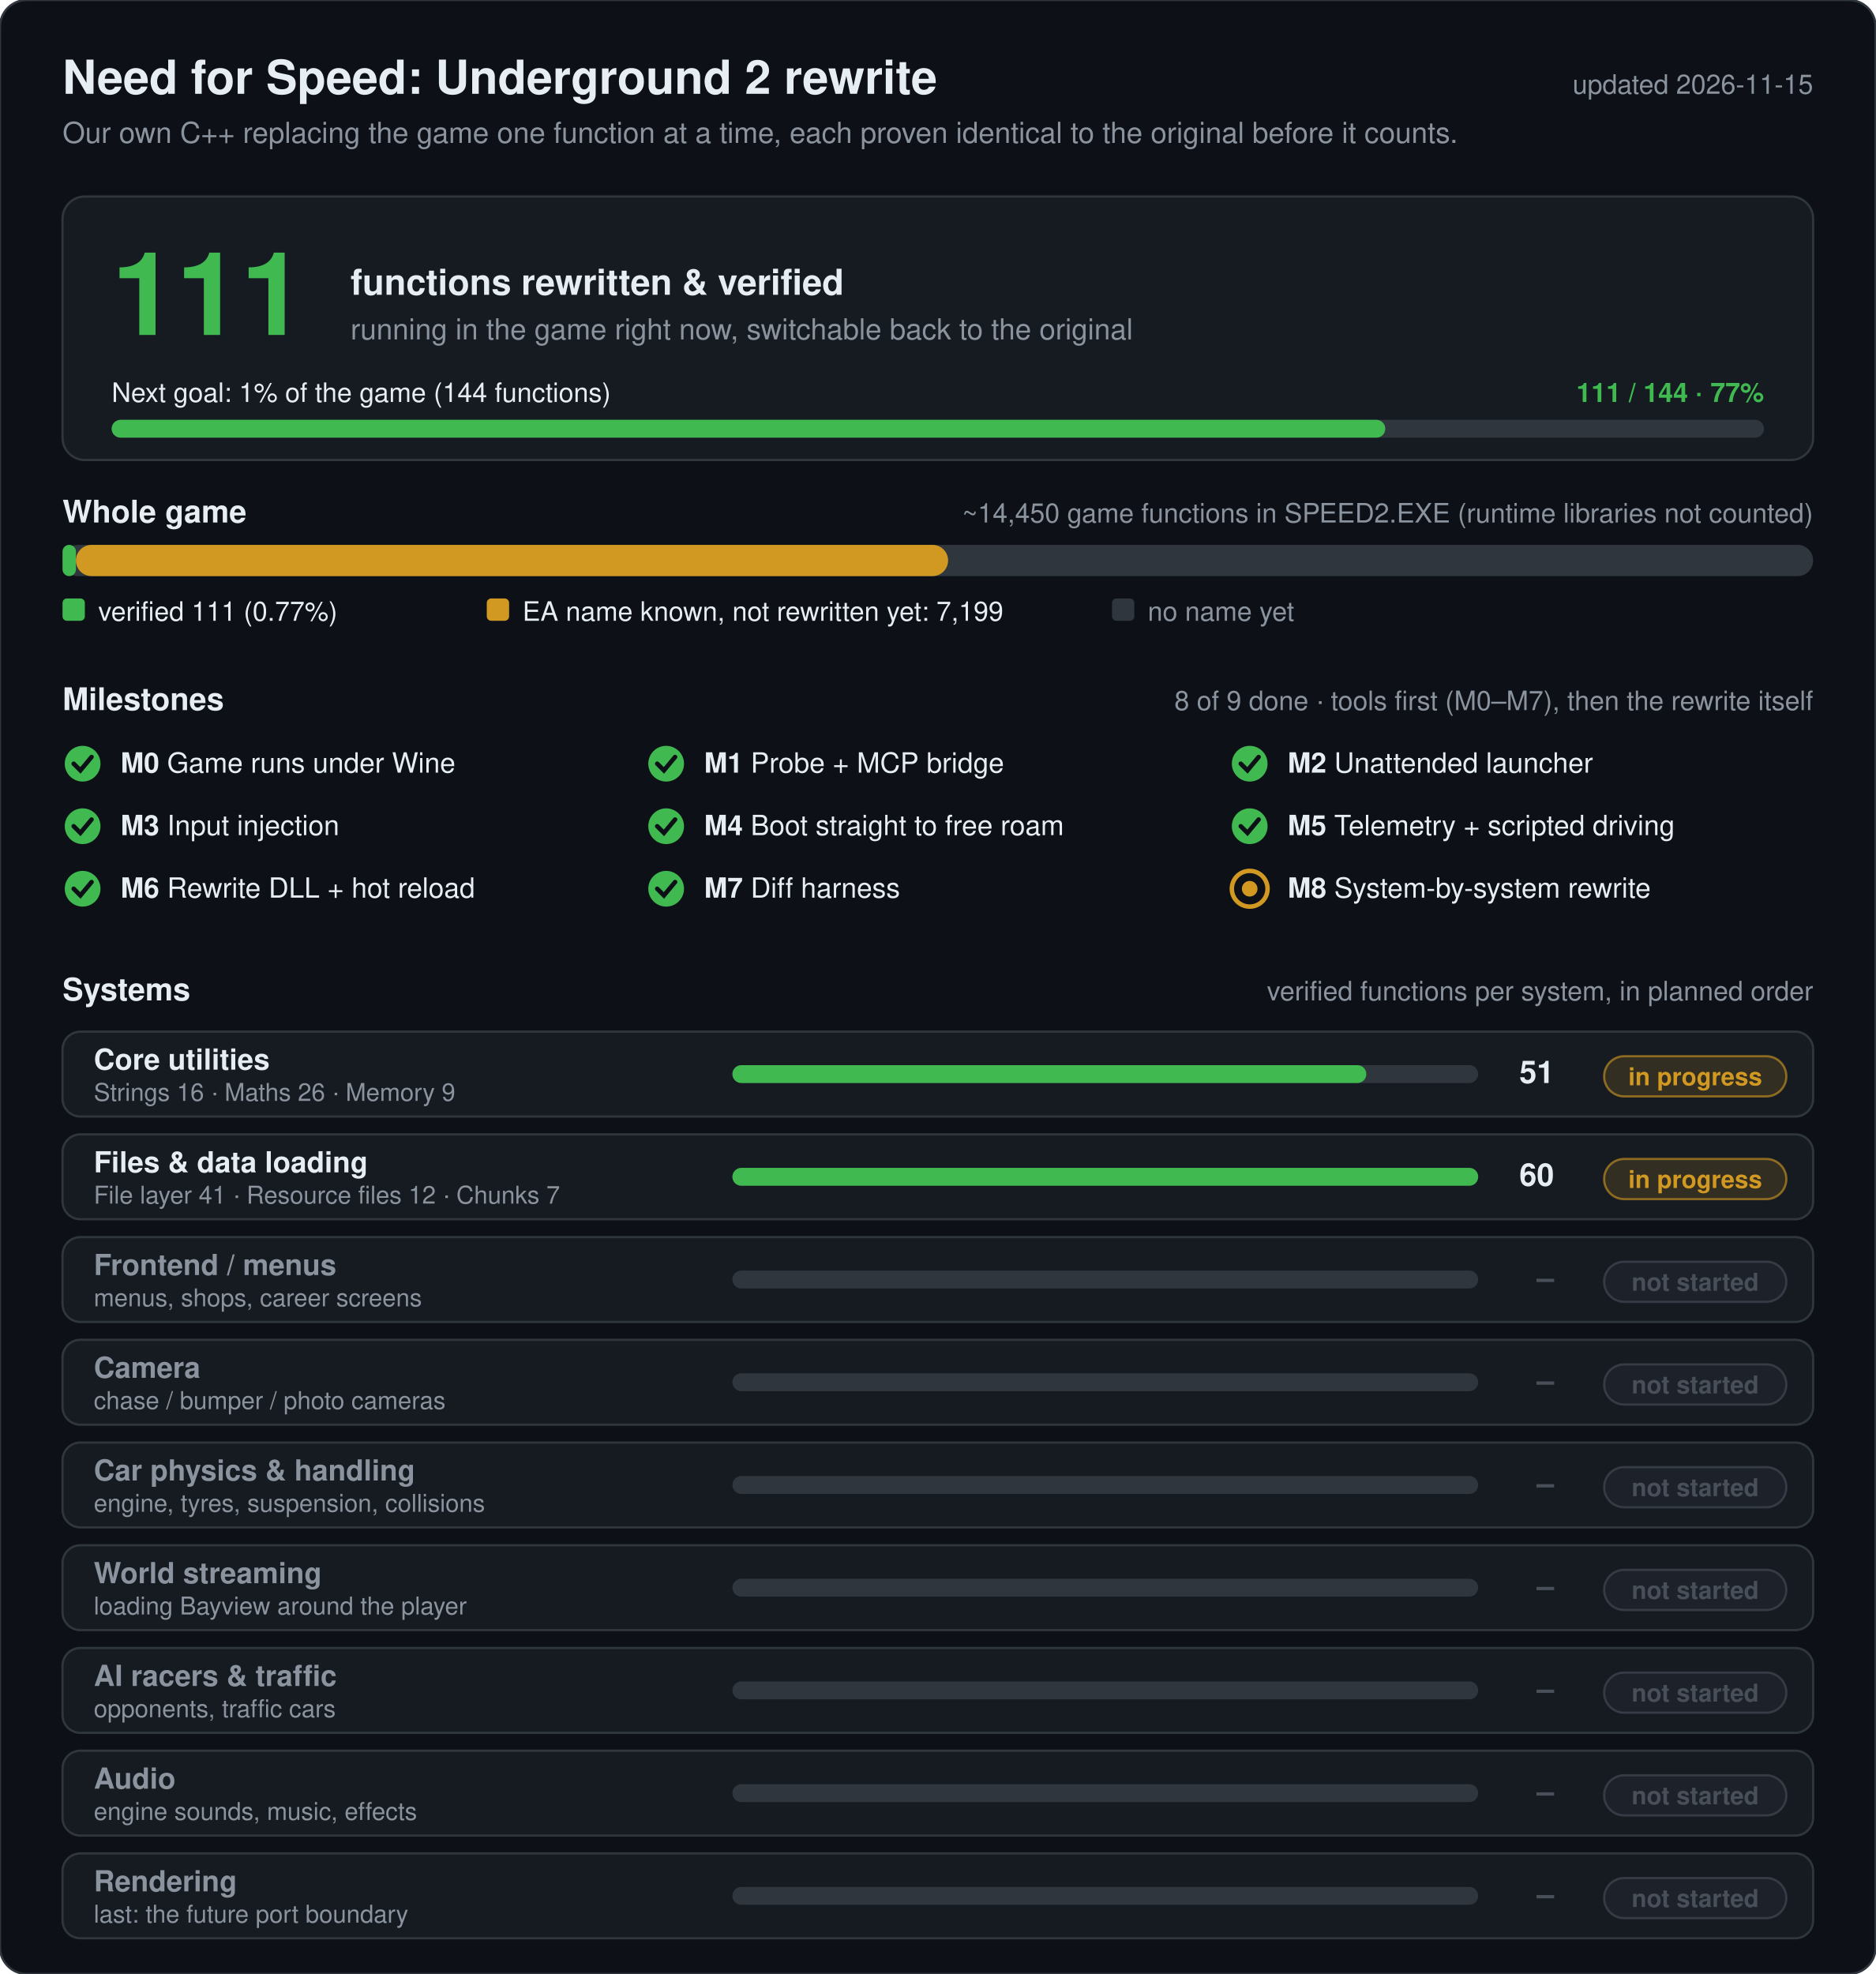
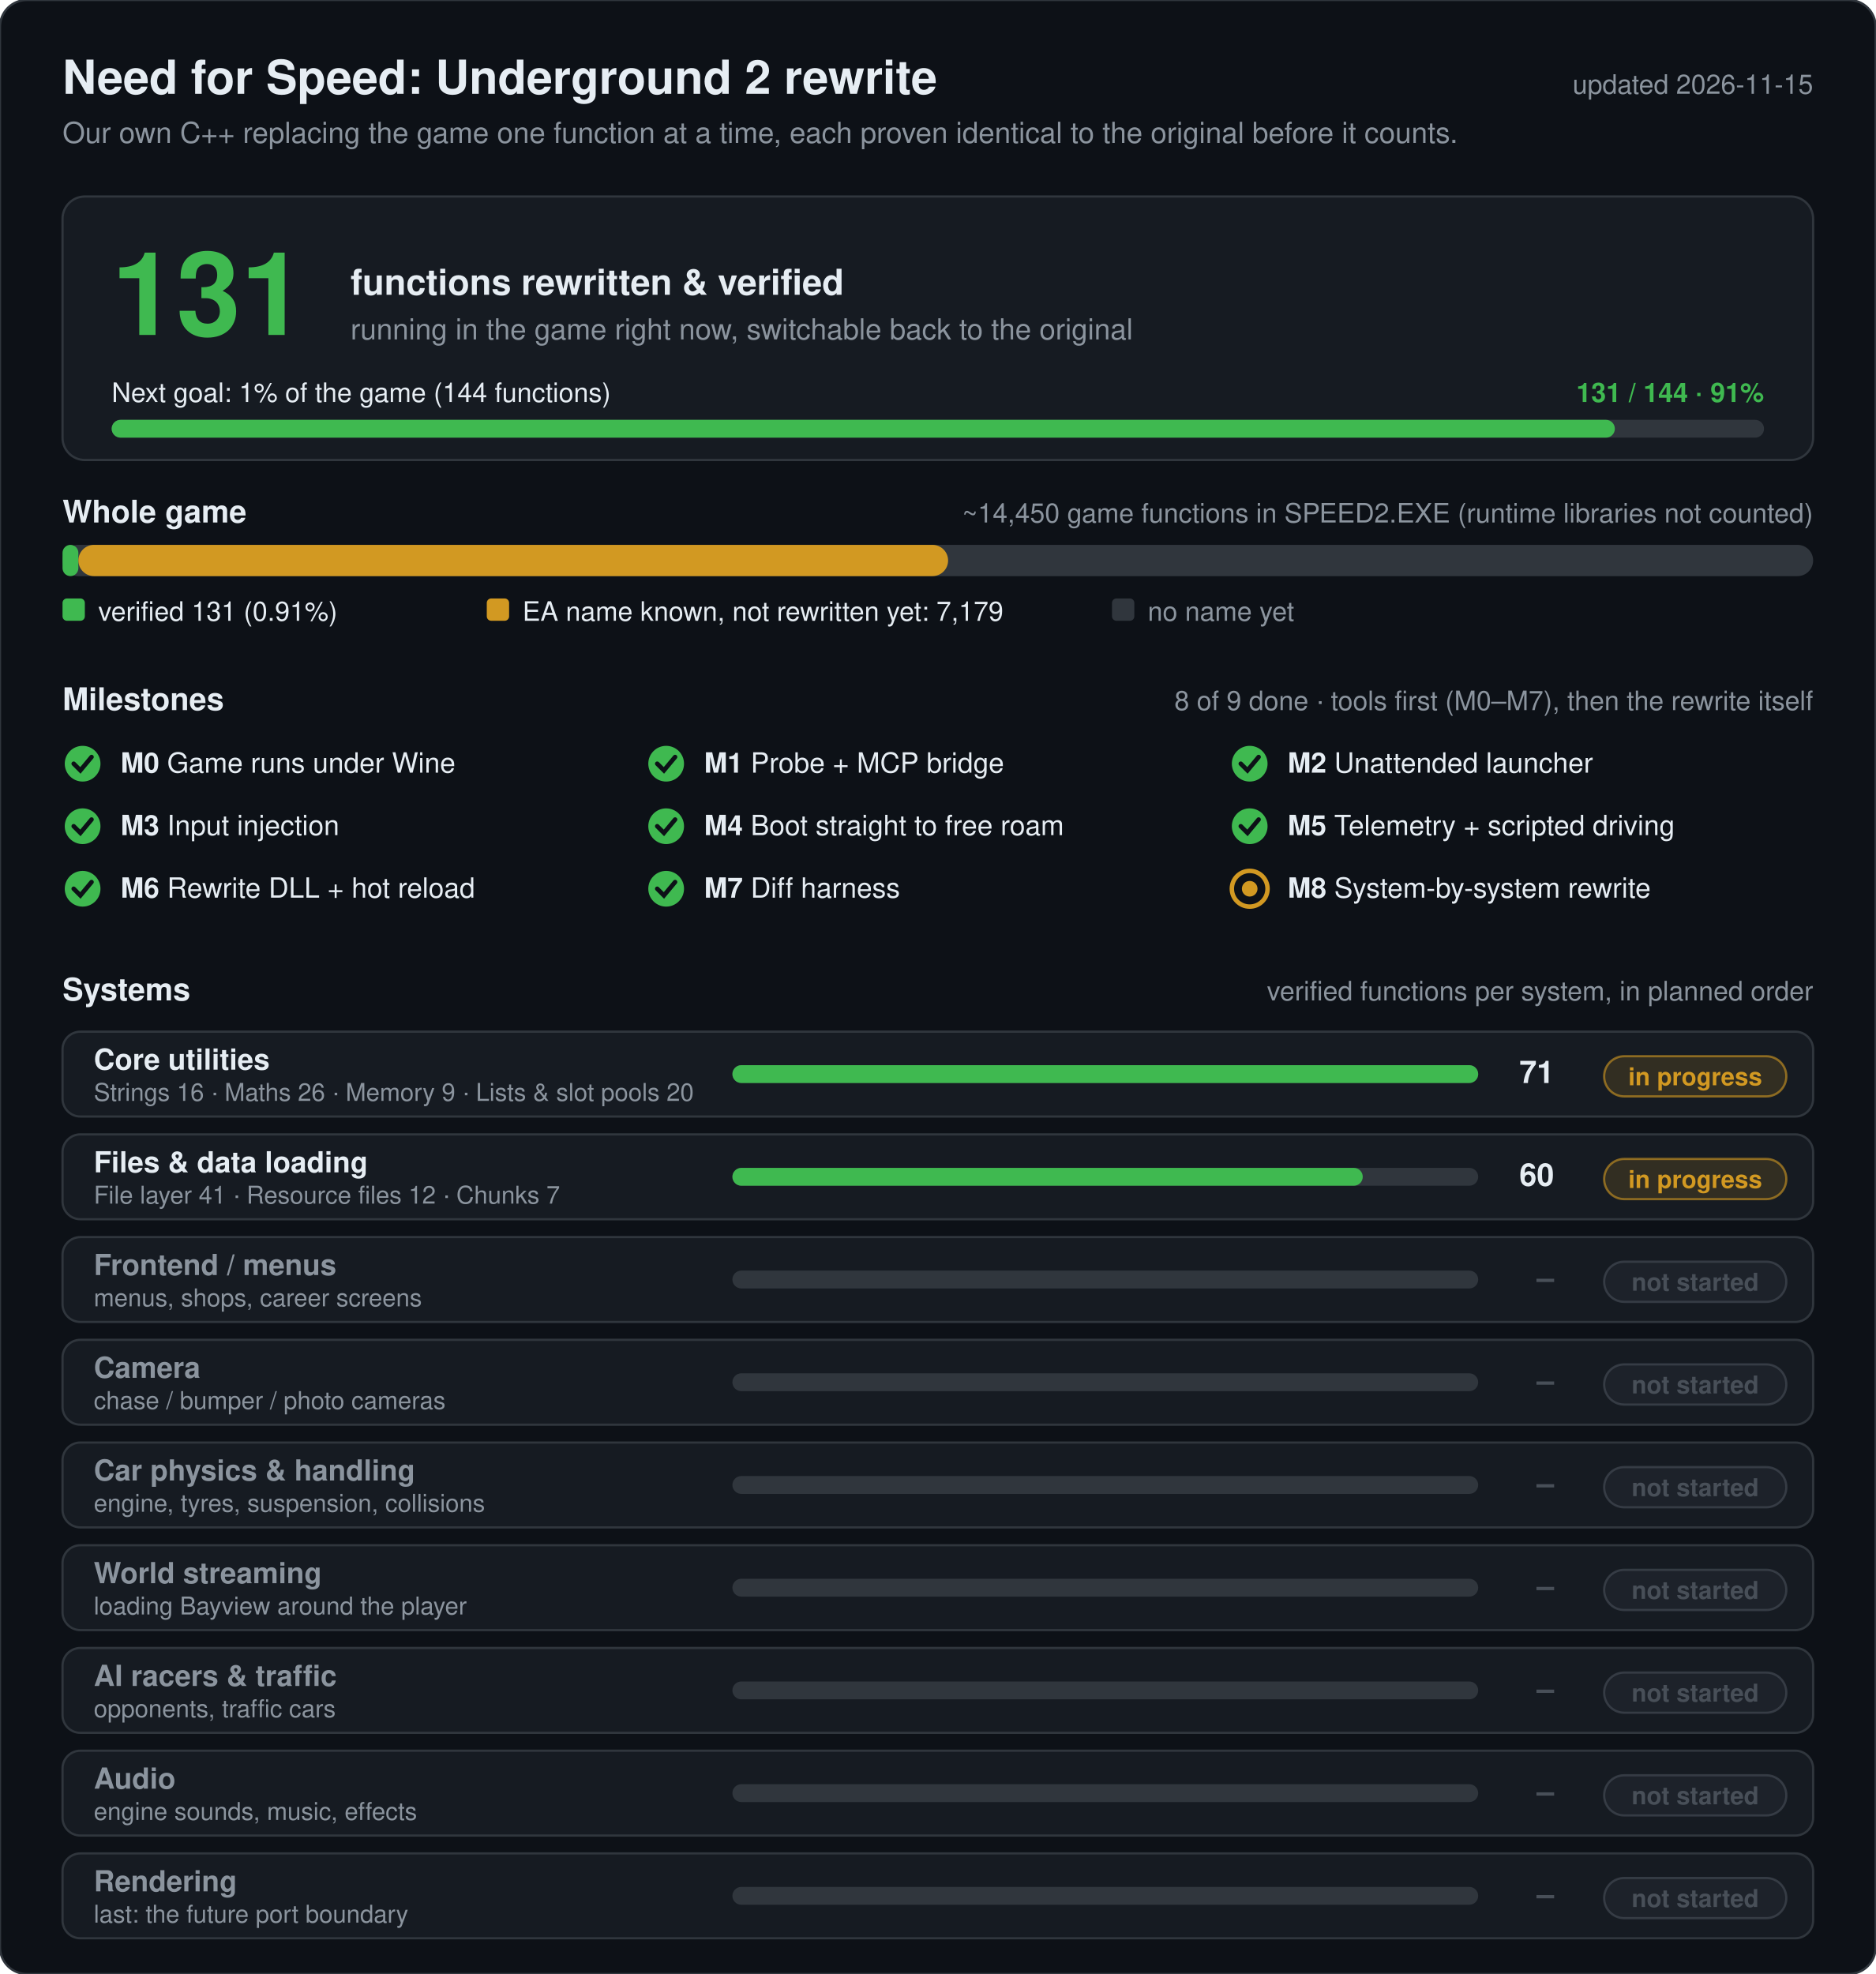
<svg xmlns="http://www.w3.org/2000/svg" width="840" height="884" viewBox="0 0 840 884" font-family="-apple-system, Segoe UI, Helvetica, Arial, sans-serif">
  <rect width="840" height="884" rx="12" fill="#0d1117" stroke="#30363d" />
  <text x="28" y="42" font-size="21" font-weight="700" fill="#e6edf3">Need for Speed: Underground 2 rewrite</text>
  <text x="812" y="42" font-size="12" fill="#8b949e" text-anchor="end">updated 2026-11-15</text>
  <text x="28" y="64" font-size="13" fill="#8b949e">Our own C++ replacing the game one function at a time, each proven identical to the original before it counts.</text>
  <rect x="28" y="88" width="784" height="118" rx="10" fill="#161b22" stroke="#30363d" />
-   <text x="50" y="150" font-size="52" font-weight="800" fill="#3fb950">111</text>
+   <text x="50" y="150" font-size="52" font-weight="800" fill="#3fb950">131</text>
  <text x="157" y="132" font-size="16" font-weight="600" fill="#e6edf3">functions rewritten &amp; verified</text>
  <text x="157" y="152" font-size="13" fill="#8b949e">running in the game right now, switchable back to the original</text>
  <text x="50" y="180" font-size="12" fill="#e6edf3">Next goal: 1% of the game (144 functions)</text>
-   <text x="790" y="180" font-size="12" font-weight="700" fill="#3fb950" text-anchor="end">111 / 144 · 77%</text>
+   <text x="790" y="180" font-size="12" font-weight="700" fill="#3fb950" text-anchor="end">131 / 144 · 91%</text>
  <rect x="50" y="188" width="740" height="8" rx="4.0" fill="#30363d" />
-   <rect x="50.0" y="188" width="570.4" height="8" rx="4.0" fill="#3fb950" />
+   <rect x="50.0" y="188" width="673.2" height="8" rx="4.0" fill="#3fb950" />
  <text x="28" y="234" font-size="14" font-weight="600" fill="#e6edf3">Whole game</text>
  <text x="812" y="234" font-size="12" fill="#8b949e" text-anchor="end">~14,450 game functions in SPEED2.EXE (runtime libraries not counted)</text>
  <rect x="28" y="244" width="784" height="14" rx="7.0" fill="#30363d" />
-   <rect x="28.0" y="244" width="6.0" height="14" rx="3.0" fill="#3fb950" />
-   <rect x="34.0" y="244" width="390.6" height="14" rx="7.0" fill="#d29922" />
+   <rect x="28.0" y="244" width="7.1" height="14" rx="3.6" fill="#3fb950" />
+   <rect x="35.1" y="244" width="389.5" height="14" rx="7.0" fill="#d29922" />
  <rect x="28" y="268" width="10" height="10" rx="2" fill="#3fb950" />
-   <text x="44" y="278" font-size="12" fill="#e6edf3">verified 111 (0.77%)</text>
+   <text x="44" y="278" font-size="12" fill="#e6edf3">verified 131 (0.91%)</text>
  <rect x="218" y="268" width="10" height="10" rx="2" fill="#d29922" />
-   <text x="234" y="278" font-size="12" fill="#e6edf3">EA name known, not rewritten yet: 7,199</text>
+   <text x="234" y="278" font-size="12" fill="#e6edf3">EA name known, not rewritten yet: 7,179</text>
  <rect x="498" y="268" width="10" height="10" rx="2" fill="#30363d" />
  <text x="514" y="278" font-size="12" fill="#8b949e">no name yet</text>
  <text x="28" y="318" font-size="14" font-weight="600" fill="#e6edf3">Milestones</text>
  <text x="812" y="318" font-size="12" fill="#8b949e" text-anchor="end">8 of 9 done · tools first (M0–M7), then the rewrite itself</text>
  <circle cx="37.0" cy="342" r="8" fill="#3fb950" />
  <path d="M33.0 342 l3 3 l5 -6" stroke="#0d1117" stroke-width="2" fill="none" stroke-linecap="round" />
  <text x="54.0" y="346" font-size="12.5" fill="#e6edf3">
    <tspan font-weight="700">M0</tspan> Game runs under Wine</text>
  <circle cx="298.333" cy="342" r="8" fill="#3fb950" />
  <path d="M294.333 342 l3 3 l5 -6" stroke="#0d1117" stroke-width="2" fill="none" stroke-linecap="round" />
  <text x="315.333" y="346" font-size="12.5" fill="#e6edf3">
    <tspan font-weight="700">M1</tspan> Probe + MCP bridge</text>
  <circle cx="559.667" cy="342" r="8" fill="#3fb950" />
  <path d="M555.667 342 l3 3 l5 -6" stroke="#0d1117" stroke-width="2" fill="none" stroke-linecap="round" />
  <text x="576.667" y="346" font-size="12.5" fill="#e6edf3">
    <tspan font-weight="700">M2</tspan> Unattended launcher</text>
  <circle cx="37.0" cy="370" r="8" fill="#3fb950" />
  <path d="M33.0 370 l3 3 l5 -6" stroke="#0d1117" stroke-width="2" fill="none" stroke-linecap="round" />
  <text x="54.0" y="374" font-size="12.5" fill="#e6edf3">
    <tspan font-weight="700">M3</tspan> Input injection</text>
  <circle cx="298.333" cy="370" r="8" fill="#3fb950" />
  <path d="M294.333 370 l3 3 l5 -6" stroke="#0d1117" stroke-width="2" fill="none" stroke-linecap="round" />
  <text x="315.333" y="374" font-size="12.5" fill="#e6edf3">
    <tspan font-weight="700">M4</tspan> Boot straight to free roam</text>
  <circle cx="559.667" cy="370" r="8" fill="#3fb950" />
  <path d="M555.667 370 l3 3 l5 -6" stroke="#0d1117" stroke-width="2" fill="none" stroke-linecap="round" />
  <text x="576.667" y="374" font-size="12.5" fill="#e6edf3">
    <tspan font-weight="700">M5</tspan> Telemetry + scripted driving</text>
  <circle cx="37.0" cy="398" r="8" fill="#3fb950" />
  <path d="M33.0 398 l3 3 l5 -6" stroke="#0d1117" stroke-width="2" fill="none" stroke-linecap="round" />
  <text x="54.0" y="402" font-size="12.5" fill="#e6edf3">
    <tspan font-weight="700">M6</tspan> Rewrite DLL + hot reload</text>
  <circle cx="298.333" cy="398" r="8" fill="#3fb950" />
  <path d="M294.333 398 l3 3 l5 -6" stroke="#0d1117" stroke-width="2" fill="none" stroke-linecap="round" />
  <text x="315.333" y="402" font-size="12.5" fill="#e6edf3">
    <tspan font-weight="700">M7</tspan> Diff harness</text>
  <circle cx="559.667" cy="398" r="8" fill="none" stroke="#d29922" stroke-width="2" />
  <circle cx="559.667" cy="398" r="3.5" fill="#d29922" />
  <text x="576.667" y="402" font-size="12.5" fill="#e6edf3">
    <tspan font-weight="700">M8</tspan> System-by-system rewrite</text>
  <text x="28" y="448" font-size="14" font-weight="600" fill="#e6edf3">Systems</text>
  <text x="812" y="448" font-size="12" fill="#8b949e" text-anchor="end">verified functions per system, in planned order</text>
  <rect x="28" y="462" width="784" height="38" rx="8" fill="#161b22" stroke="#30363d" />
  <text x="42" y="479" font-size="13" font-weight="600" fill="#e6edf3">Core utilities</text>
-   <text x="42" y="493" font-size="11" fill="#8b949e">Strings 16 · Maths 26 · Memory 9</text>
+   <text x="42" y="493" font-size="11" fill="#8b949e">Strings 16 · Maths 26 · Memory 9 · Lists &amp; slot pools 20</text>
  <rect x="328" y="477" width="334" height="8" rx="4.0" fill="#30363d" />
-   <rect x="328.0" y="477" width="283.9" height="8" rx="4.0" fill="#3fb950" />
-   <text x="696" y="485" font-size="14" font-weight="700" fill="#e6edf3" text-anchor="end">51</text>
+   <rect x="328.0" y="477" width="334.0" height="8" rx="4.0" fill="#3fb950" />
+   <text x="696" y="485" font-size="14" font-weight="700" fill="#e6edf3" text-anchor="end">71</text>
  <rect x="718.4" y="473" width="81.6" height="18" rx="9" fill="#d29922" fill-opacity="0.15" stroke="#d29922" stroke-opacity="0.6" />
  <text x="759.2" y="486" font-size="11" font-weight="600" fill="#d29922" text-anchor="middle">in progress</text>
  <rect x="28" y="508" width="784" height="38" rx="8" fill="#161b22" stroke="#30363d" />
  <text x="42" y="525" font-size="13" font-weight="600" fill="#e6edf3">Files &amp; data loading</text>
  <text x="42" y="539" font-size="11" fill="#8b949e">File layer 41 · Resource files 12 · Chunks 7</text>
  <rect x="328" y="523" width="334" height="8" rx="4.0" fill="#30363d" />
-   <rect x="328.0" y="523" width="334.0" height="8" rx="4.0" fill="#3fb950" />
+   <rect x="328.0" y="523" width="282.3" height="8" rx="4.0" fill="#3fb950" />
  <text x="696" y="531" font-size="14" font-weight="700" fill="#e6edf3" text-anchor="end">60</text>
  <rect x="718.4" y="519" width="81.6" height="18" rx="9" fill="#d29922" fill-opacity="0.15" stroke="#d29922" stroke-opacity="0.6" />
  <text x="759.2" y="532" font-size="11" font-weight="600" fill="#d29922" text-anchor="middle">in progress</text>
  <rect x="28" y="554" width="784" height="38" rx="8" fill="#161b22" stroke="#30363d" />
  <text x="42" y="571" font-size="13" font-weight="600" fill="#8b949e">Frontend / menus</text>
  <text x="42" y="585" font-size="11" fill="#8b949e">menus, shops, career screens</text>
  <rect x="328" y="569" width="334" height="8" rx="4.0" fill="#30363d" />
  <text x="696" y="577" font-size="14" font-weight="700" fill="#484f58" text-anchor="end">–</text>
  <rect x="718.4" y="565" width="81.6" height="18" rx="9" fill="#484f58" fill-opacity="0.15" stroke="#484f58" stroke-opacity="0.6" />
  <text x="759.2" y="578" font-size="11" font-weight="600" fill="#484f58" text-anchor="middle">not started</text>
  <rect x="28" y="600" width="784" height="38" rx="8" fill="#161b22" stroke="#30363d" />
  <text x="42" y="617" font-size="13" font-weight="600" fill="#8b949e">Camera</text>
  <text x="42" y="631" font-size="11" fill="#8b949e">chase / bumper / photo cameras</text>
  <rect x="328" y="615" width="334" height="8" rx="4.0" fill="#30363d" />
  <text x="696" y="623" font-size="14" font-weight="700" fill="#484f58" text-anchor="end">–</text>
  <rect x="718.4" y="611" width="81.6" height="18" rx="9" fill="#484f58" fill-opacity="0.15" stroke="#484f58" stroke-opacity="0.6" />
  <text x="759.2" y="624" font-size="11" font-weight="600" fill="#484f58" text-anchor="middle">not started</text>
  <rect x="28" y="646" width="784" height="38" rx="8" fill="#161b22" stroke="#30363d" />
  <text x="42" y="663" font-size="13" font-weight="600" fill="#8b949e">Car physics &amp; handling</text>
  <text x="42" y="677" font-size="11" fill="#8b949e">engine, tyres, suspension, collisions</text>
  <rect x="328" y="661" width="334" height="8" rx="4.0" fill="#30363d" />
  <text x="696" y="669" font-size="14" font-weight="700" fill="#484f58" text-anchor="end">–</text>
  <rect x="718.4" y="657" width="81.6" height="18" rx="9" fill="#484f58" fill-opacity="0.15" stroke="#484f58" stroke-opacity="0.6" />
  <text x="759.2" y="670" font-size="11" font-weight="600" fill="#484f58" text-anchor="middle">not started</text>
  <rect x="28" y="692" width="784" height="38" rx="8" fill="#161b22" stroke="#30363d" />
  <text x="42" y="709" font-size="13" font-weight="600" fill="#8b949e">World streaming</text>
  <text x="42" y="723" font-size="11" fill="#8b949e">loading Bayview around the player</text>
  <rect x="328" y="707" width="334" height="8" rx="4.0" fill="#30363d" />
  <text x="696" y="715" font-size="14" font-weight="700" fill="#484f58" text-anchor="end">–</text>
  <rect x="718.4" y="703" width="81.6" height="18" rx="9" fill="#484f58" fill-opacity="0.15" stroke="#484f58" stroke-opacity="0.6" />
  <text x="759.2" y="716" font-size="11" font-weight="600" fill="#484f58" text-anchor="middle">not started</text>
  <rect x="28" y="738" width="784" height="38" rx="8" fill="#161b22" stroke="#30363d" />
  <text x="42" y="755" font-size="13" font-weight="600" fill="#8b949e">AI racers &amp; traffic</text>
  <text x="42" y="769" font-size="11" fill="#8b949e">opponents, traffic cars</text>
  <rect x="328" y="753" width="334" height="8" rx="4.0" fill="#30363d" />
  <text x="696" y="761" font-size="14" font-weight="700" fill="#484f58" text-anchor="end">–</text>
  <rect x="718.4" y="749" width="81.6" height="18" rx="9" fill="#484f58" fill-opacity="0.15" stroke="#484f58" stroke-opacity="0.6" />
  <text x="759.2" y="762" font-size="11" font-weight="600" fill="#484f58" text-anchor="middle">not started</text>
  <rect x="28" y="784" width="784" height="38" rx="8" fill="#161b22" stroke="#30363d" />
  <text x="42" y="801" font-size="13" font-weight="600" fill="#8b949e">Audio</text>
  <text x="42" y="815" font-size="11" fill="#8b949e">engine sounds, music, effects</text>
  <rect x="328" y="799" width="334" height="8" rx="4.0" fill="#30363d" />
  <text x="696" y="807" font-size="14" font-weight="700" fill="#484f58" text-anchor="end">–</text>
  <rect x="718.4" y="795" width="81.6" height="18" rx="9" fill="#484f58" fill-opacity="0.15" stroke="#484f58" stroke-opacity="0.6" />
  <text x="759.2" y="808" font-size="11" font-weight="600" fill="#484f58" text-anchor="middle">not started</text>
  <rect x="28" y="830" width="784" height="38" rx="8" fill="#161b22" stroke="#30363d" />
  <text x="42" y="847" font-size="13" font-weight="600" fill="#8b949e">Rendering</text>
  <text x="42" y="861" font-size="11" fill="#8b949e">last: the future port boundary</text>
  <rect x="328" y="845" width="334" height="8" rx="4.0" fill="#30363d" />
  <text x="696" y="853" font-size="14" font-weight="700" fill="#484f58" text-anchor="end">–</text>
  <rect x="718.4" y="841" width="81.6" height="18" rx="9" fill="#484f58" fill-opacity="0.15" stroke="#484f58" stroke-opacity="0.6" />
  <text x="759.2" y="854" font-size="11" font-weight="600" fill="#484f58" text-anchor="middle">not started</text>
</svg>
